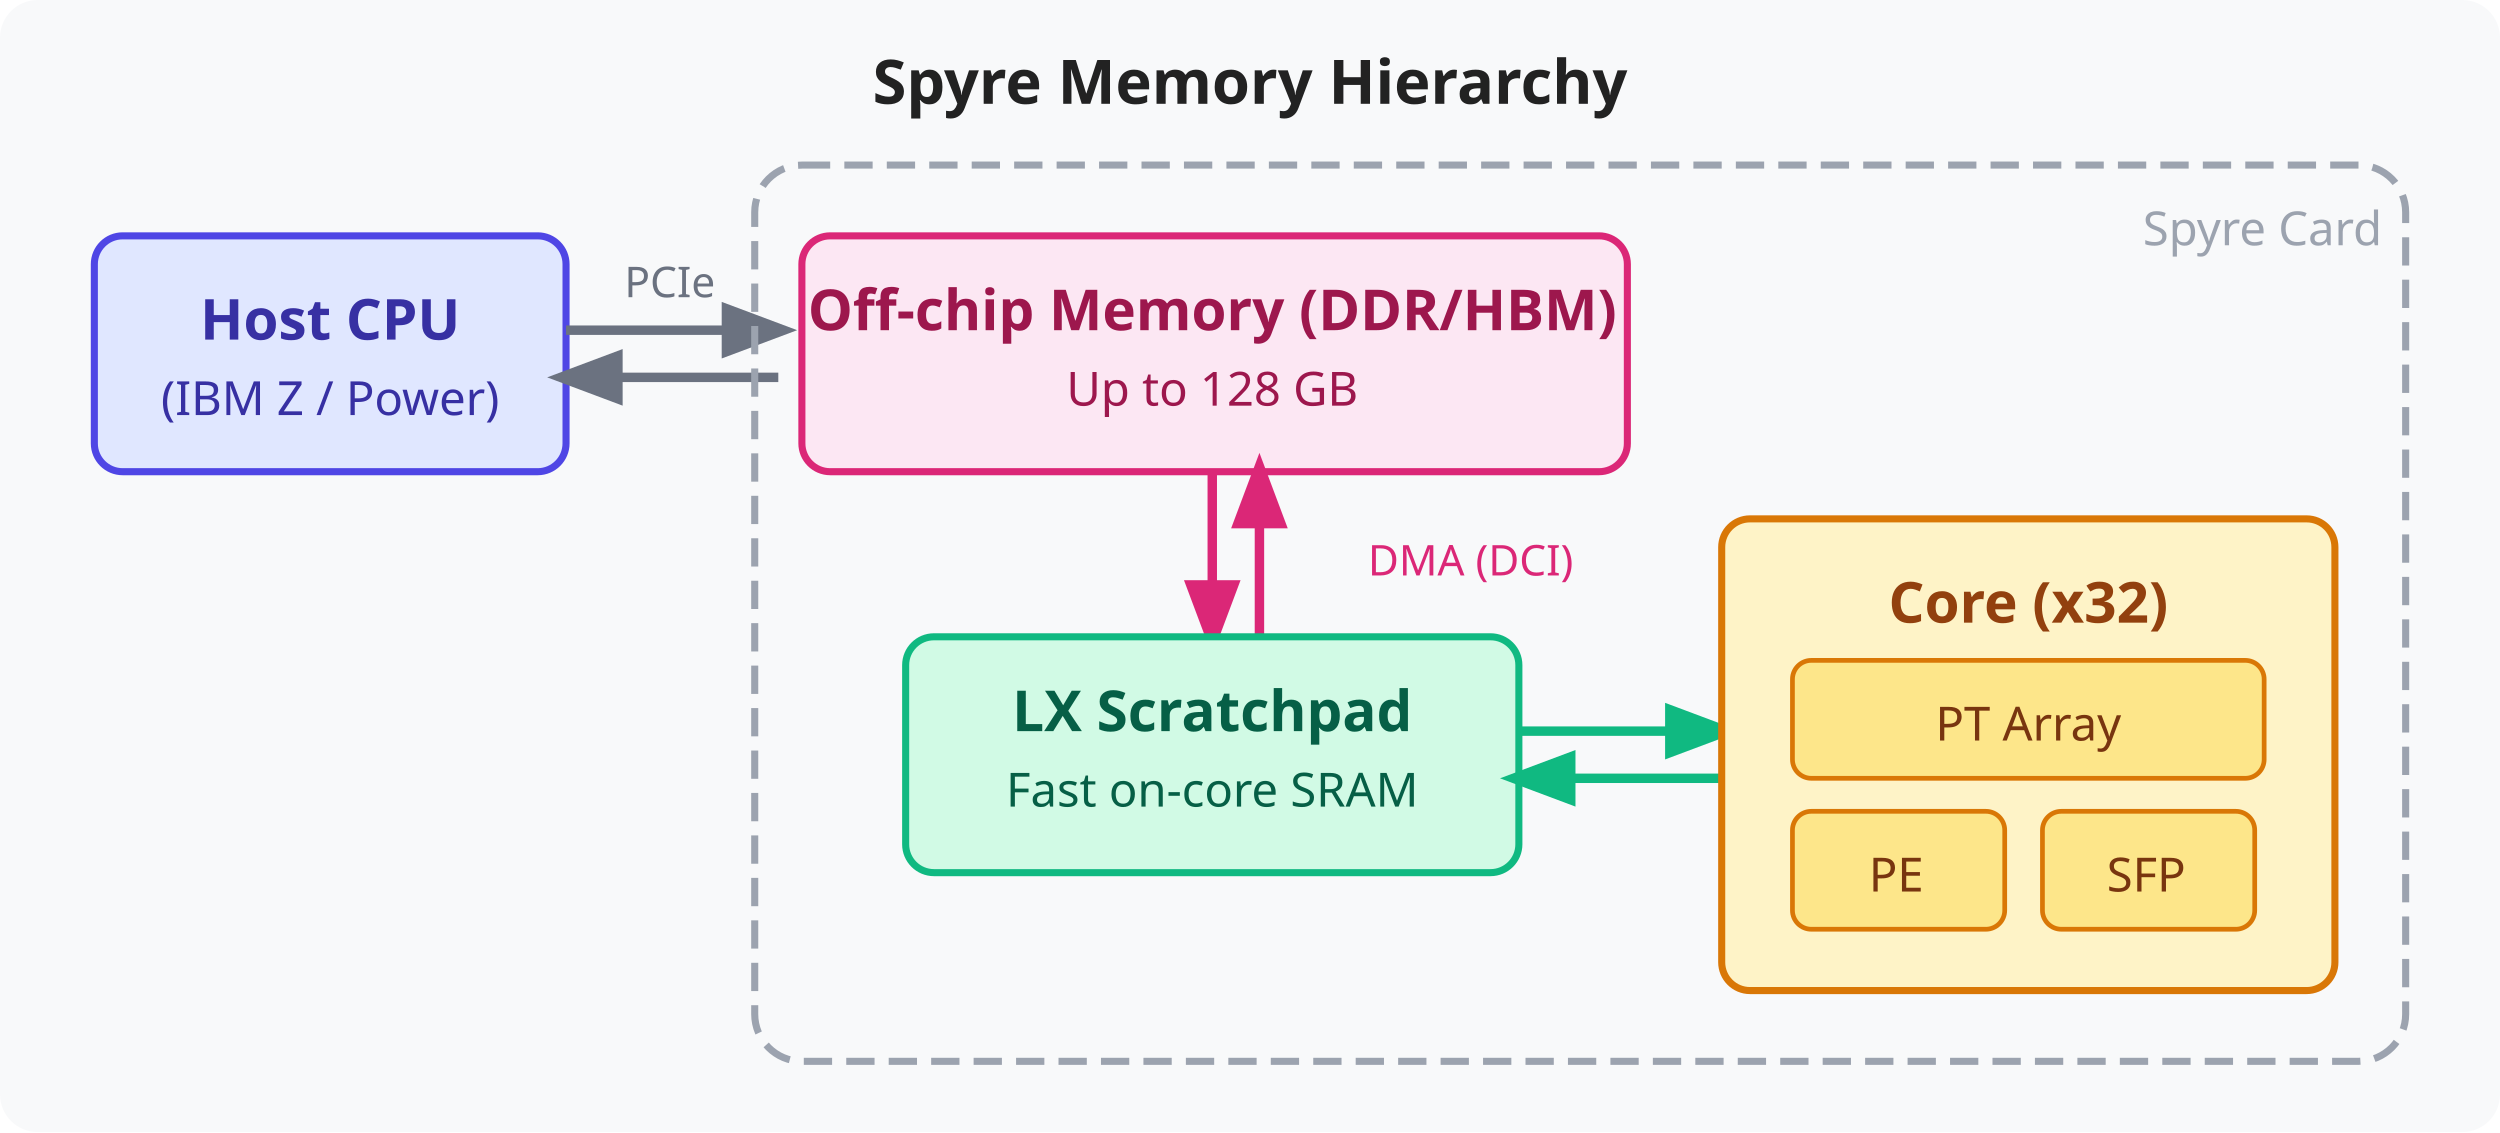
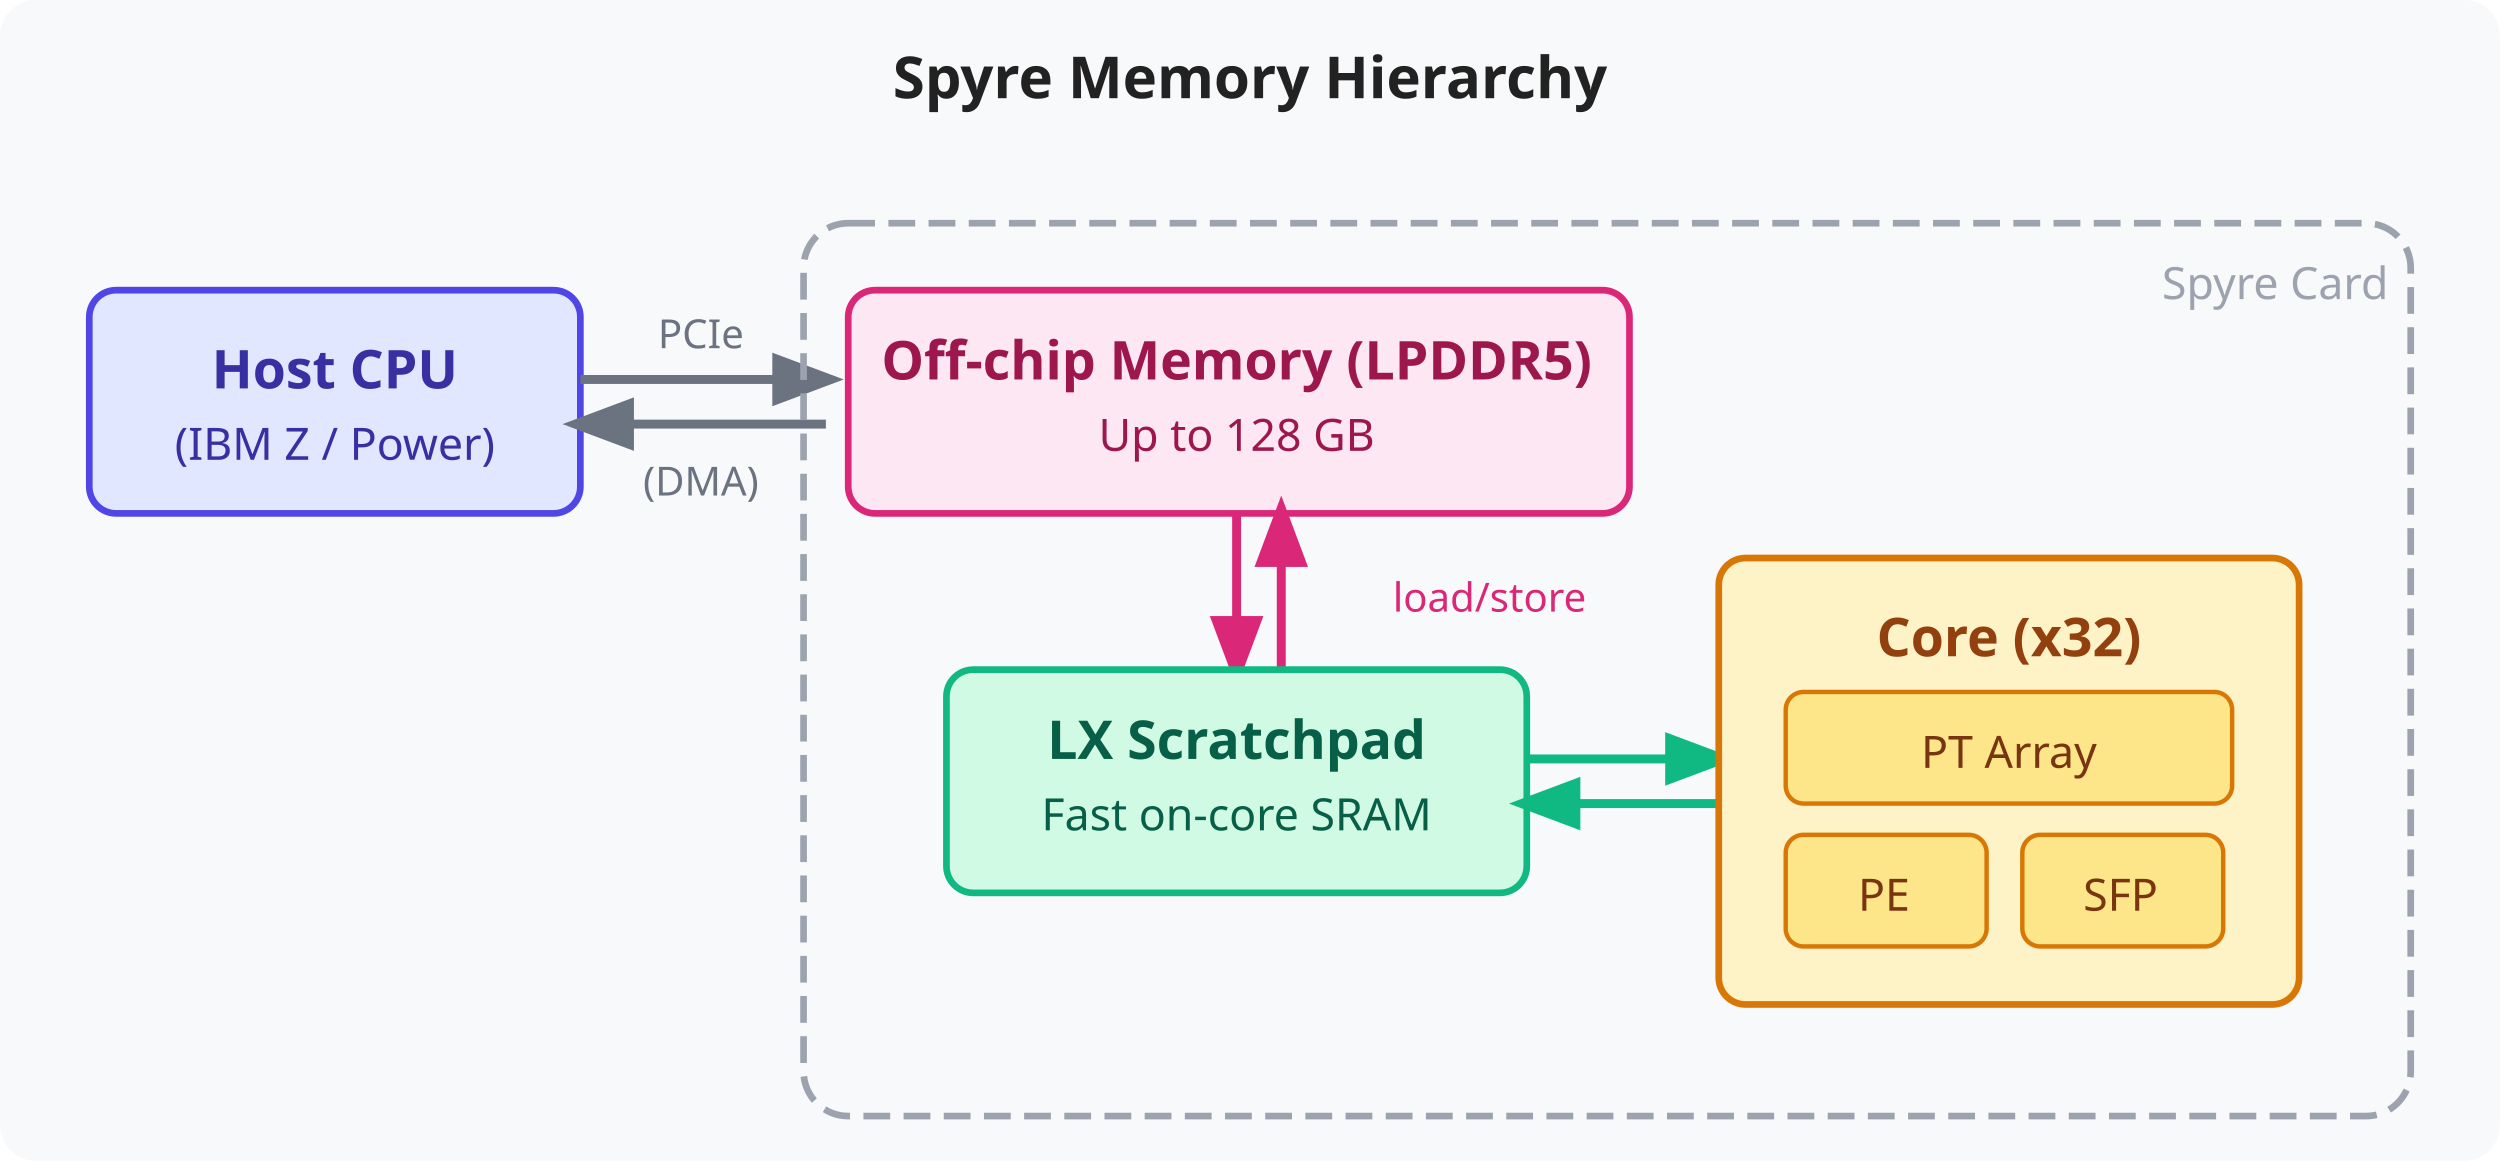
- <svg xmlns="http://www.w3.org/2000/svg" viewBox="0 0 530 240" font-family="sans-serif" font-size="12">
-   <rect width="530" height="240" fill="#f8f9fa" rx="8" />
-   <text x="265" y="22" text-anchor="middle" font-size="13" font-weight="bold" fill="#222">Spyre Memory Hierarchy</text>
-   <rect x="20" y="50" width="100" height="50" rx="6" fill="#e0e7ff" stroke="#4f46e5" stroke-width="1.5" />
-   <text x="70" y="72" text-anchor="middle" font-weight="bold" fill="#3730a3">Host CPU</text>
-   <text x="70" y="88" text-anchor="middle" font-size="10" fill="#3730a3">(IBM Z / Power)</text>
-   <line x1="120" y1="70" x2="165" y2="70" stroke="#6b7280" stroke-width="2" marker-end="url(#ga)" />
-   <line x1="165" y1="80" x2="120" y2="80" stroke="#6b7280" stroke-width="2" marker-end="url(#ga)" />
-   <text x="142" y="63" text-anchor="middle" font-size="9" fill="#6b7280">PCIe</text>
-   <rect x="160" y="35" width="350" height="190" rx="10" fill="none" stroke="#9ca3af" stroke-width="1.5" stroke-dasharray="6,3" />
-   <text x="505" y="52" text-anchor="end" font-size="10" fill="#9ca3af">Spyre Card</text>
-   <rect x="170" y="50" width="175" height="50" rx="6" fill="#fce7f3" stroke="#db2777" stroke-width="1.5" />
-   <text x="257" y="70" text-anchor="middle" font-weight="bold" fill="#9d174d">Off-chip Memory (DDR/HBM)</text>
-   <text x="257" y="86" text-anchor="middle" font-size="10" fill="#9d174d">Up to 128 GB</text>
-   <line x1="257" y1="100" x2="257" y2="135" stroke="#db2777" stroke-width="2" marker-end="url(#pa)" />
-   <line x1="267" y1="135" x2="267" y2="100" stroke="#db2777" stroke-width="2" marker-end="url(#pa)" />
-   <text x="290" y="122" font-size="9" fill="#db2777">DMA (DCI)</text>
-   <rect x="192" y="135" width="130" height="50" rx="6" fill="#d1fae5" stroke="#10b981" stroke-width="1.5" />
-   <text x="257" y="155" text-anchor="middle" font-weight="bold" fill="#065f46">LX Scratchpad</text>
-   <text x="257" y="171" text-anchor="middle" font-size="10" fill="#065f46">Fast on-core SRAM</text>
-   <line x1="322" y1="155" x2="365" y2="155" stroke="#10b981" stroke-width="2" marker-end="url(#g3a)" />
-   <line x1="365" y1="165" x2="322" y2="165" stroke="#10b981" stroke-width="2" marker-end="url(#g3a)" />
-   <rect x="365" y="110" width="130" height="100" rx="6" fill="#fef3c7" stroke="#d97706" stroke-width="1.5" />
-   <text x="430" y="132" text-anchor="middle" font-weight="bold" fill="#92400e">Core (x32)</text>
-   <rect x="380" y="140" width="100" height="25" rx="4" fill="#fde68a" stroke="#d97706" />
-   <text x="430" y="157" text-anchor="middle" font-size="10" fill="#78350f">PT Array</text>
-   <rect x="380" y="172" width="45" height="25" rx="4" fill="#fde68a" stroke="#d97706" />
-   <text x="402" y="189" text-anchor="middle" font-size="10" fill="#78350f">PE</text>
-   <rect x="433" y="172" width="45" height="25" rx="4" fill="#fde68a" stroke="#d97706" />
-   <text x="455" y="189" text-anchor="middle" font-size="10" fill="#78350f">SFP</text>
+ <svg xmlns="http://www.w3.org/2000/svg" viewBox="0 0 560 260" font-family="sans-serif" font-size="12">
+   <rect width="560" height="260" fill="#f8f9fa" rx="8" />
+   <text x="280" y="22" text-anchor="middle" font-size="13" font-weight="bold" fill="#222">Spyre Memory Hierarchy</text>
+   <rect x="20" y="65" width="110" height="50" rx="6" fill="#e0e7ff" stroke="#4f46e5" stroke-width="1.5" />
+   <text x="75" y="87" text-anchor="middle" font-weight="bold" fill="#3730a3">Host CPU</text>
+   <text x="75" y="103" text-anchor="middle" font-size="10" fill="#3730a3">(IBM Z / Power)</text>
+   <line x1="130" y1="85" x2="185" y2="85" stroke="#6b7280" stroke-width="2" marker-end="url(#ga)" />
+   <line x1="185" y1="95" x2="130" y2="95" stroke="#6b7280" stroke-width="2" marker-end="url(#ga)" />
+   <text x="157" y="78" text-anchor="middle" font-size="9" fill="#6b7280">PCIe</text>
+   <text x="157" y="111" text-anchor="middle" font-size="9" fill="#6b7280">(DMA)</text>
+   <rect x="180" y="50" width="360" height="200" rx="10" fill="none" stroke="#9ca3af" stroke-width="1.5" stroke-dasharray="6,3" />
+   <text x="535" y="67" text-anchor="end" font-size="10" fill="#9ca3af">Spyre Card</text>
+   <rect x="190" y="65" width="175" height="50" rx="6" fill="#fce7f3" stroke="#db2777" stroke-width="1.5" />
+   <text x="277" y="85" text-anchor="middle" font-weight="bold" fill="#9d174d">Off-chip Memory (LPDDR5)</text>
+   <text x="277" y="101" text-anchor="middle" font-size="10" fill="#9d174d">Up to 128 GB</text>
+   <line x1="277" y1="115" x2="277" y2="150" stroke="#db2777" stroke-width="2" marker-end="url(#pa)" />
+   <line x1="287" y1="150" x2="287" y2="115" stroke="#db2777" stroke-width="2" marker-end="url(#pa)" />
+   <text x="312" y="137" font-size="9" fill="#db2777">load/store</text>
+   <rect x="212" y="150" width="130" height="50" rx="6" fill="#d1fae5" stroke="#10b981" stroke-width="1.5" />
+   <text x="277" y="170" text-anchor="middle" font-weight="bold" fill="#065f46">LX Scratchpad</text>
+   <text x="277" y="186" text-anchor="middle" font-size="10" fill="#065f46">Fast on-core SRAM</text>
+   <line x1="342" y1="170" x2="385" y2="170" stroke="#10b981" stroke-width="2" marker-end="url(#g3a)" />
+   <line x1="385" y1="180" x2="342" y2="180" stroke="#10b981" stroke-width="2" marker-end="url(#g3a)" />
+   <rect x="385" y="125" width="130" height="100" rx="6" fill="#fef3c7" stroke="#d97706" stroke-width="1.5" />
+   <text x="450" y="147" text-anchor="middle" font-weight="bold" fill="#92400e">Core (x32)</text>
+   <rect x="400" y="155" width="100" height="25" rx="4" fill="#fde68a" stroke="#d97706" />
+   <text x="450" y="172" text-anchor="middle" font-size="10" fill="#78350f">PT Array</text>
+   <rect x="400" y="187" width="45" height="25" rx="4" fill="#fde68a" stroke="#d97706" />
+   <text x="422" y="204" text-anchor="middle" font-size="10" fill="#78350f">PE</text>
+   <rect x="453" y="187" width="45" height="25" rx="4" fill="#fde68a" stroke="#d97706" />
+   <text x="475" y="204" text-anchor="middle" font-size="10" fill="#78350f">SFP</text>
  <defs>
    <marker id="ga" markerWidth="8" markerHeight="8" refX="6" refY="3" orient="auto">
      <path d="M0,0 L0,6 L8,3 z" fill="#6b7280" />
    </marker>
    <marker id="pa" markerWidth="8" markerHeight="8" refX="6" refY="3" orient="auto">
      <path d="M0,0 L0,6 L8,3 z" fill="#db2777" />
    </marker>
    <marker id="g3a" markerWidth="8" markerHeight="8" refX="6" refY="3" orient="auto">
      <path d="M0,0 L0,6 L8,3 z" fill="#10b981" />
    </marker>
  </defs>
</svg>
